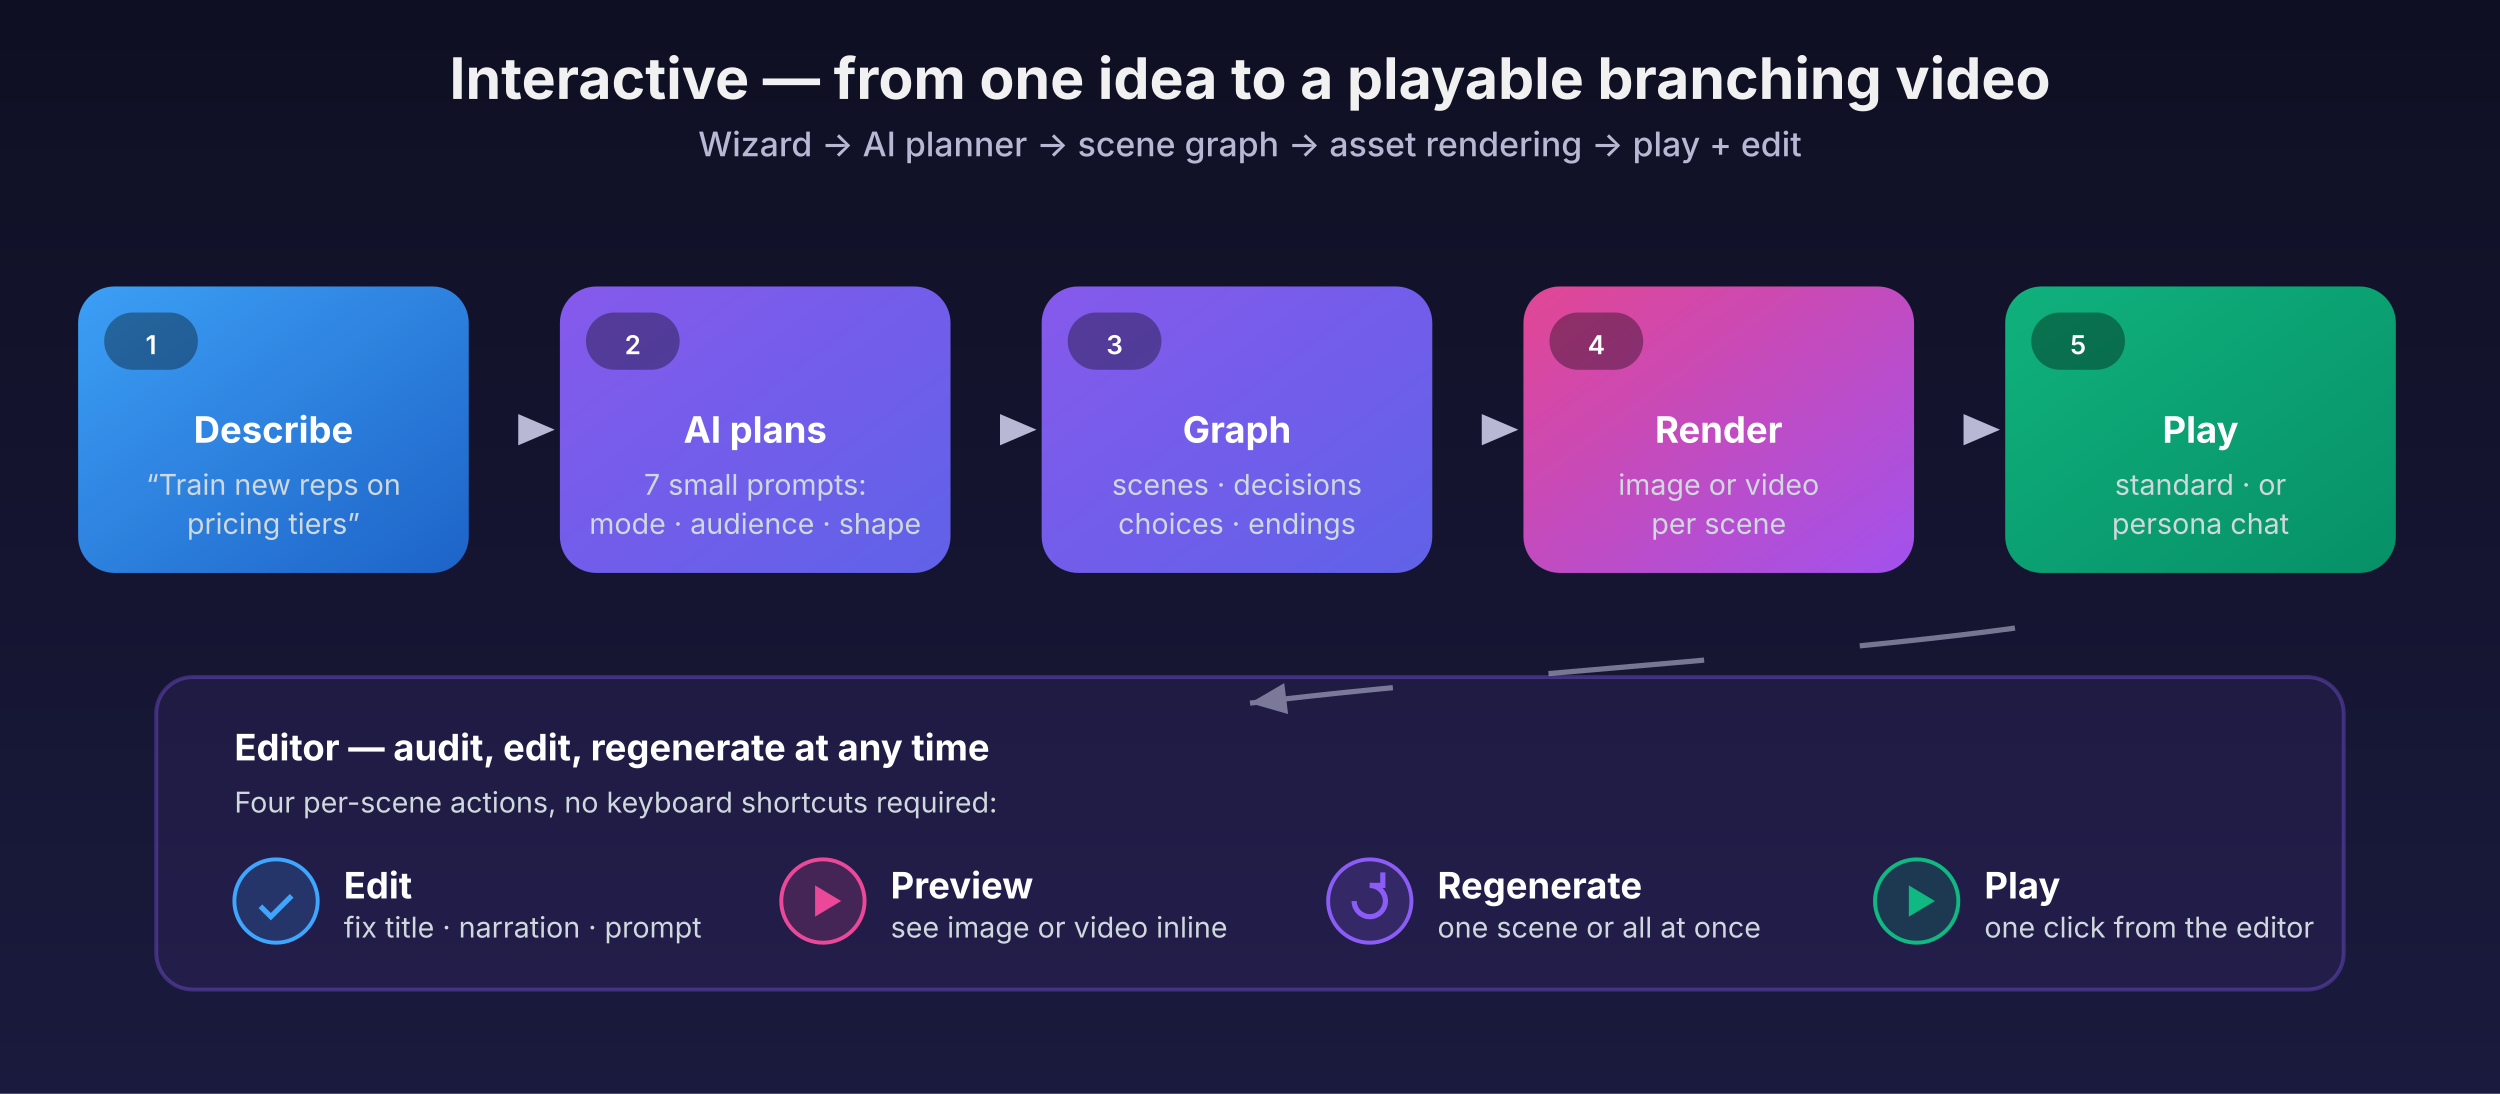
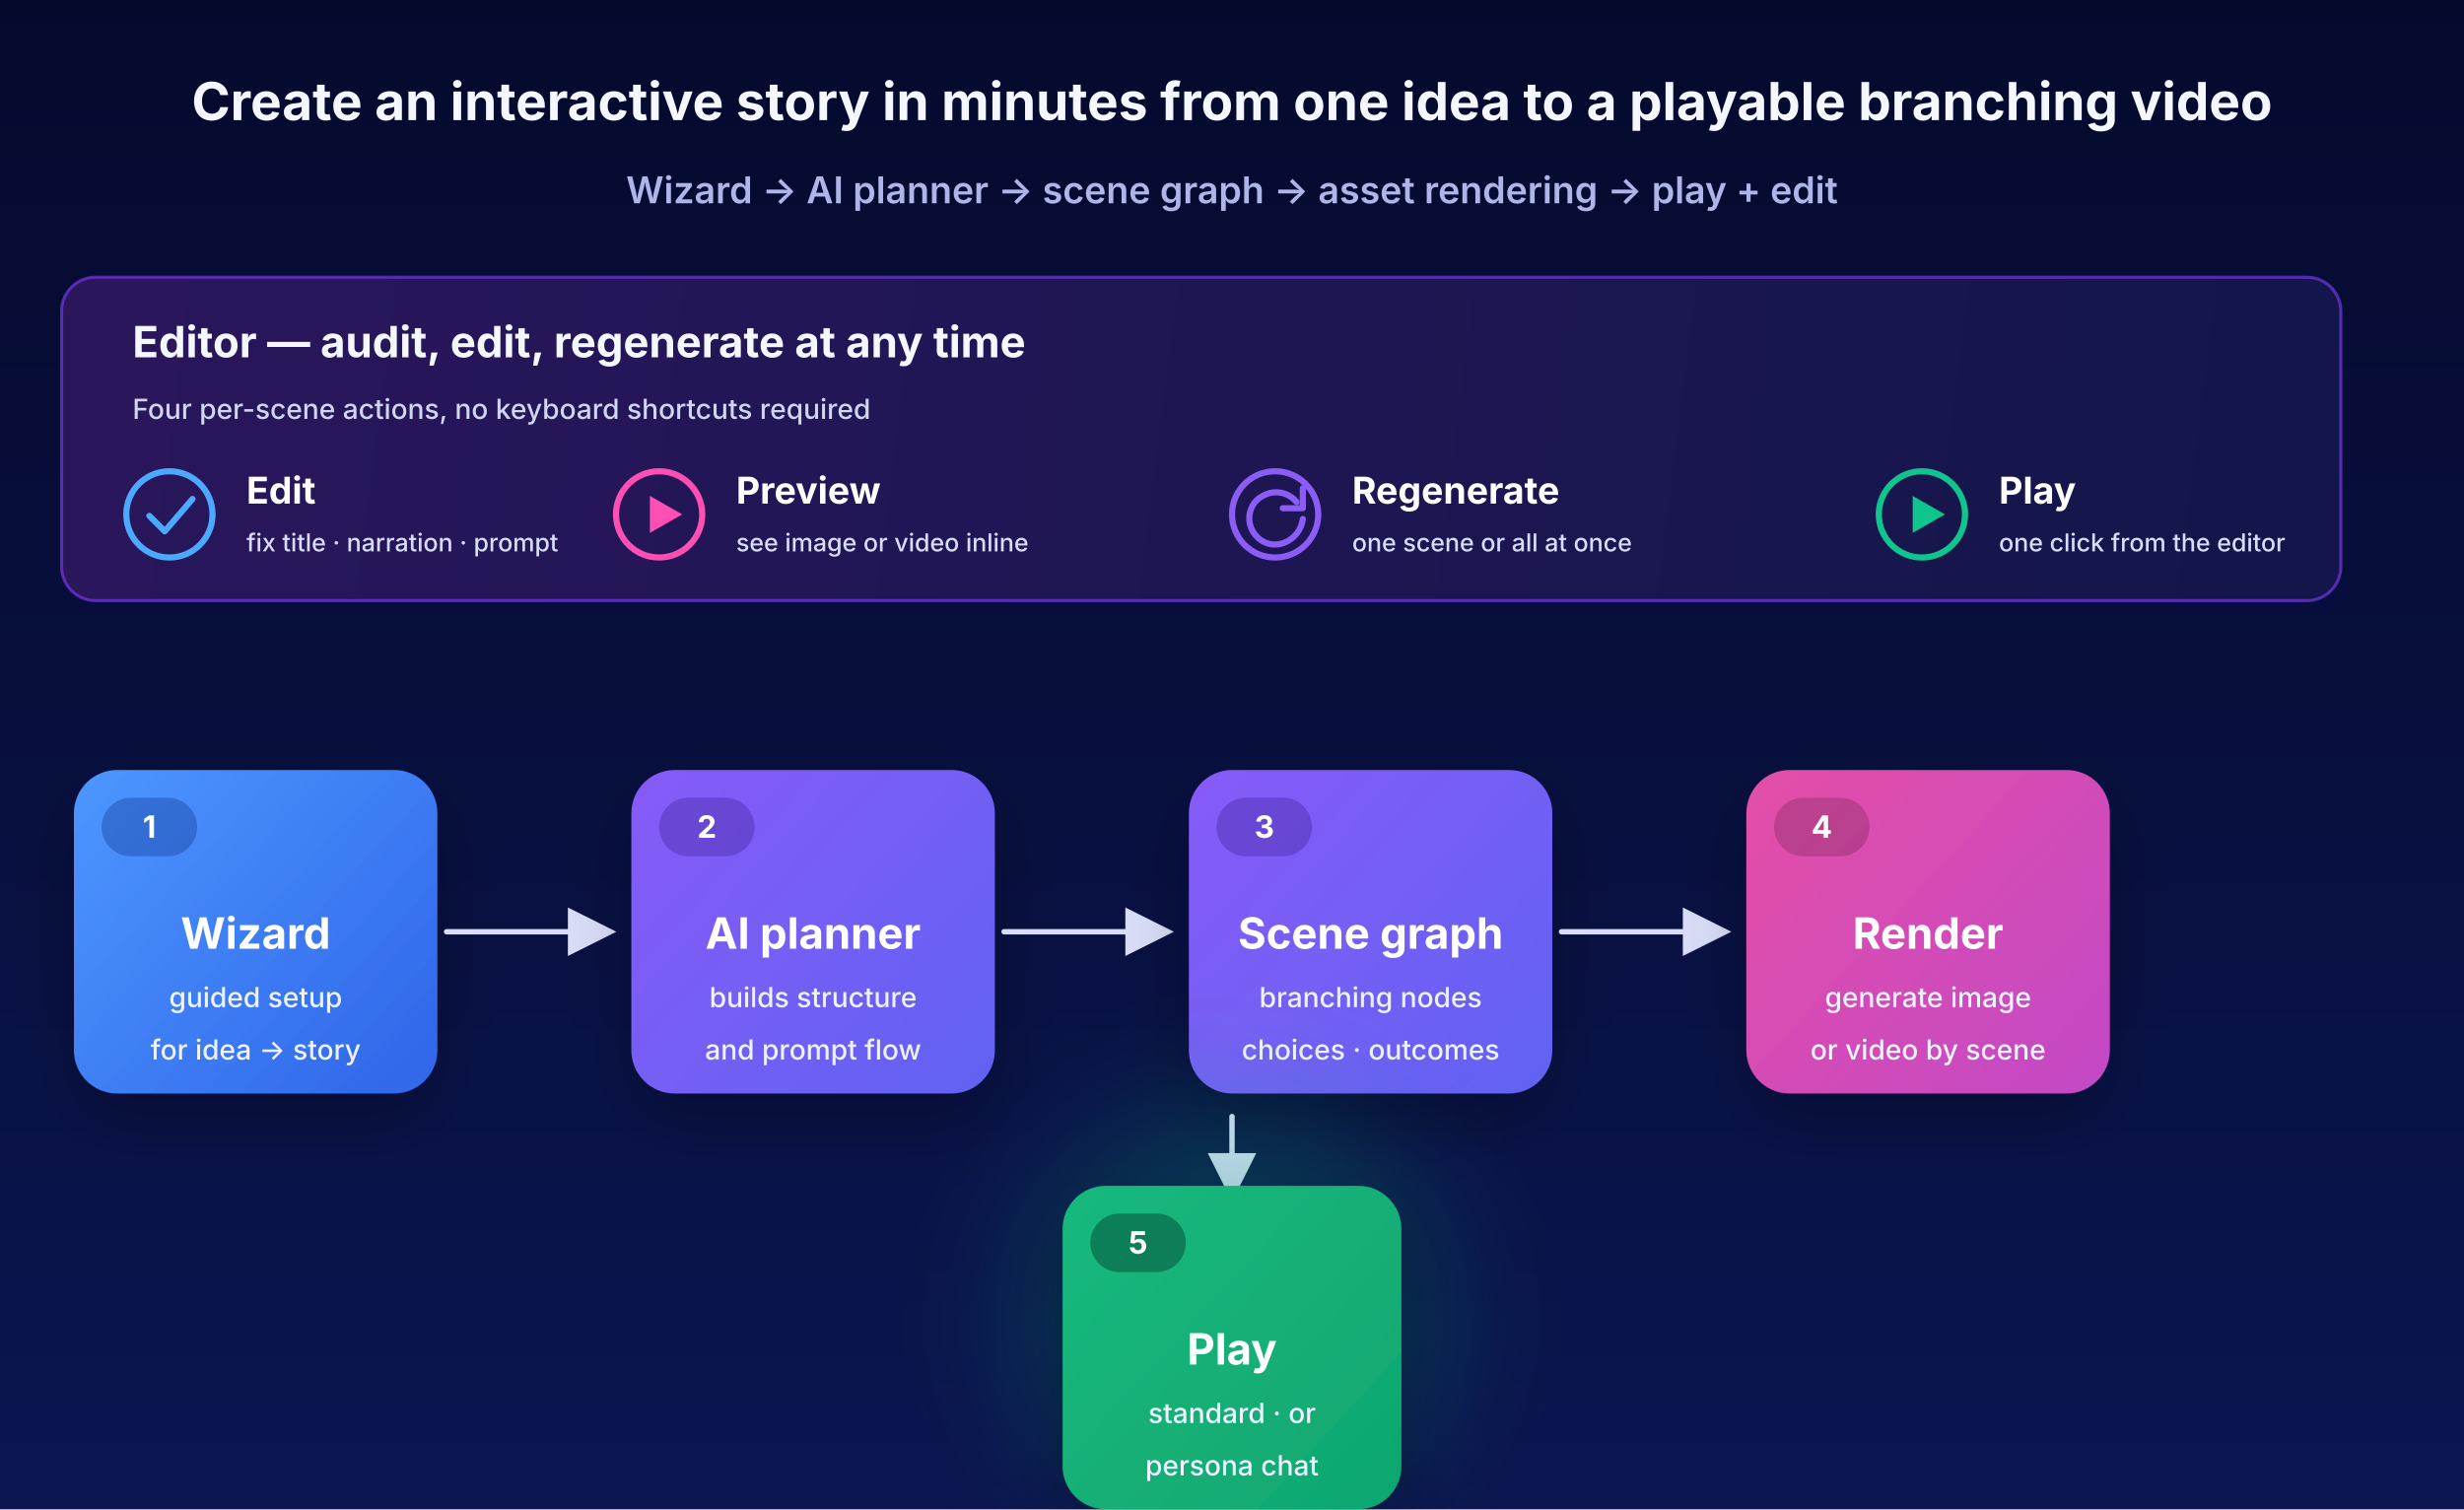
- <svg xmlns="http://www.w3.org/2000/svg" viewBox="0 0 960 420">
+ <svg xmlns="http://www.w3.org/2000/svg" width="1600" height="980" viewBox="0 0 1600 980" fill="none">
  <defs>
+     <linearGradient id="bgGrad" x1="800" y1="0" x2="800" y2="980" gradientUnits="userSpaceOnUse">
+       <stop stop-color="#050A2D" />
+       <stop offset="1" stop-color="#0B1550" />
+     </linearGradient>
+     <linearGradient id="panelGrad" x1="40" y1="170" x2="1540" y2="360" gradientUnits="userSpaceOnUse">
+       <stop stop-color="#2B165D" stop-opacity="0.95" />
+       <stop offset="1" stop-color="#12164A" stop-opacity="0.95" />
+     </linearGradient>
+     <linearGradient id="cardBlue" x1="0" y1="0" x2="240" y2="220" gradientUnits="userSpaceOnUse">
+       <stop stop-color="#4D97FF" />
+       <stop offset="1" stop-color="#2E63E8" />
+     </linearGradient>
+     <linearGradient id="cardPurple" x1="0" y1="0" x2="240" y2="220" gradientUnits="userSpaceOnUse">
+       <stop stop-color="#875AF7" />
+       <stop offset="1" stop-color="#5F63F2" />
+     </linearGradient>
+     <linearGradient id="cardPink" x1="0" y1="0" x2="240" y2="220" gradientUnits="userSpaceOnUse">
+       <stop stop-color="#E44FA7" />
+       <stop offset="1" stop-color="#C149C7" />
+     </linearGradient>
+     <linearGradient id="cardGreen" x1="0" y1="0" x2="240" y2="220" gradientUnits="userSpaceOnUse">
+       <stop stop-color="#18B97D" />
+       <stop offset="1" stop-color="#0FA56F" />
+     </linearGradient>
+     <filter id="shadow" x="-30%" y="-30%" width="160%" height="180%">
+       <feDropShadow dx="0" dy="18" stdDeviation="20" flood-color="#000000" flood-opacity="0.25" />
+     </filter>
+     <filter id="glow" x="-100%" y="-100%" width="300%" height="300%">
+       <feGaussianBlur stdDeviation="40" />
+     </filter>
+     <marker id="arrowHead" markerWidth="9" markerHeight="9" refX="7.5" refY="4.5" orient="auto">
+       <path d="M0 0 L9 4.5 L0 9 Z" fill="#D9DDF8" />
+     </marker>
    <style>
-       @keyframes fadeSlideIn {
-         from { opacity: 0; transform: translateY(18px); }
-         to   { opacity: 1; transform: translateY(0); }
-       }
-       @keyframes arrowDraw {
-         from { stroke-dashoffset: 60; opacity: 0; }
-         to   { stroke-dashoffset: 0; opacity: 1; }
-       }
-       @keyframes pulseGlow {
-         0%, 100% { filter: drop-shadow(0 0 0px rgba(139,92,246,0)); }
-         50%      { filter: drop-shadow(0 0 14px rgba(139,92,246,.5)); }
-       }
-       .step  { animation: fadeSlideIn .5s ease-out both; }
-       .arrow { animation: arrowDraw .4s ease-out both; stroke-dasharray: 60; stroke-dashoffset: 60; }
-       .final { animation: fadeSlideIn .6s ease-out both; }
-       .glow  { animation: pulseGlow 2.8s ease-in-out 3.4s infinite; }
- 
-       .s1 { animation-delay: 0.0s; }
-       .s2 { animation-delay: 0.4s; }
-       .s3 { animation-delay: 0.8s; }
-       .s4 { animation-delay: 1.2s; }
-       .s5 { animation-delay: 1.6s; }
-       .s6 { animation-delay: 2.0s; }
-       .a1 { animation-delay: 0.3s; }
-       .a2 { animation-delay: 0.7s; }
-       .a3 { animation-delay: 1.1s; }
-       .a4 { animation-delay: 1.5s; }
-       .a5 { animation-delay: 1.9s; }
- 
-       .title { font: 700 22px "Inter", system-ui, sans-serif; fill: #f1f1f1; }
-       .subtitle { font: 500 13px "Inter", system-ui, sans-serif; fill: #b8b8d4; }
-       .stepTitle { font: 700 14px "Inter", system-ui, sans-serif; fill: #ffffff; }
-       .stepSub { font: 400 11px "Inter", system-ui, sans-serif; fill: #cfd8dc; }
-       .tag { font: 600 10px "Inter", system-ui, sans-serif; fill: #ffffff; letter-spacing: 0.04em; }
+       .headline { font: 700 34px Inter, Arial, sans-serif; fill: #F5F7FF; }
+       .subline { font: 600 24px Inter, Arial, sans-serif; fill: #AEB5E8; }
+       .panelTitle { font: 700 28px Inter, Arial, sans-serif; fill: #F5F7FF; }
+       .panelSub { font: 500 18px Inter, Arial, sans-serif; fill: #D0D5F2; }
+       .actionTitle { font: 700 24px Inter, Arial, sans-serif; fill: #FFFFFF; }
+       .actionSub { font: 500 16px Inter, Arial, sans-serif; fill: #D7DCF8; }
+       .num { font: 700 20px Inter, Arial, sans-serif; fill: #FFFFFF; }
+       .cardTitle { font: 700 28px Inter, Arial, sans-serif; fill: #FFFFFF; }
+       .cardSub { font: 500 18px Inter, Arial, sans-serif; fill: #EEF2FF; }
    </style>
-     <linearGradient id="bg" x1="0" y1="0" x2="0" y2="1">
-       <stop offset="0%" stop-color="#0f0f23" />
-       <stop offset="100%" stop-color="#1a1a3e" />
-     </linearGradient>
-     <linearGradient id="blueGrad" x1="0" y1="0" x2="1" y2="1">
-       <stop offset="0%" stop-color="#3ea6ff" />
-       <stop offset="100%" stop-color="#1e67cf" />
-     </linearGradient>
-     <linearGradient id="purpleGrad" x1="0" y1="0" x2="1" y2="1">
-       <stop offset="0%" stop-color="#8b5cf6" />
-       <stop offset="100%" stop-color="#6366f1" />
-     </linearGradient>
-     <linearGradient id="pinkGrad" x1="0" y1="0" x2="1" y2="1">
-       <stop offset="0%" stop-color="#ec4899" />
-       <stop offset="100%" stop-color="#a855f7" />
-     </linearGradient>
-     <linearGradient id="greenGrad" x1="0" y1="0" x2="1" y2="1">
-       <stop offset="0%" stop-color="#10b981" />
-       <stop offset="100%" stop-color="#059669" />
-     </linearGradient>
-     <marker id="arrowhead" markerWidth="10" markerHeight="10" refX="7" refY="3" orient="auto">
-       <path d="M0,0 L0,6 L7,3 z" fill="#b8b8d4" />
-     </marker>
  </defs>
-   <rect width="960" height="420" fill="url(#bg)" />
-   <text x="480" y="38" text-anchor="middle" class="title">Interactive — from one idea to a playable branching video</text>
-   <text x="480" y="60" text-anchor="middle" class="subtitle">Wizard → AI planner → scene graph → asset rendering → play + edit</text>
-   <g class="step s1" transform="translate(30, 110)">
-     <rect width="150" height="110" rx="14" fill="url(#blueGrad)" opacity="0.95" />
-     <rect x="10" y="10" width="36" height="22" rx="11" fill="rgba(0,0,0,0.35)" />
-     <text x="28" y="26" text-anchor="middle" class="tag">1</text>
-     <text x="75" y="60" text-anchor="middle" class="stepTitle">Describe</text>
-     <text x="75" y="80" text-anchor="middle" class="stepSub">“Train new reps on</text>
-     <text x="75" y="95" text-anchor="middle" class="stepSub">pricing tiers”</text>
-   </g>
-   <g class="step s2" transform="translate(215, 110)">
-     <rect width="150" height="110" rx="14" fill="url(#purpleGrad)" opacity="0.95" />
-     <rect x="10" y="10" width="36" height="22" rx="11" fill="rgba(0,0,0,0.35)" />
-     <text x="28" y="26" text-anchor="middle" class="tag">2</text>
-     <text x="75" y="60" text-anchor="middle" class="stepTitle">AI plans</text>
-     <text x="75" y="80" text-anchor="middle" class="stepSub">7 small prompts:</text>
-     <text x="75" y="95" text-anchor="middle" class="stepSub">mode · audience · shape</text>
-   </g>
-   <g class="step s3" transform="translate(400, 110)">
-     <rect width="150" height="110" rx="14" fill="url(#purpleGrad)" opacity="0.95" />
-     <rect x="10" y="10" width="36" height="22" rx="11" fill="rgba(0,0,0,0.35)" />
-     <text x="28" y="26" text-anchor="middle" class="tag">3</text>
-     <text x="75" y="60" text-anchor="middle" class="stepTitle">Graph</text>
-     <text x="75" y="80" text-anchor="middle" class="stepSub">scenes · decisions</text>
-     <text x="75" y="95" text-anchor="middle" class="stepSub">choices · endings</text>
-   </g>
-   <g class="step s4" transform="translate(585, 110)">
-     <rect width="150" height="110" rx="14" fill="url(#pinkGrad)" opacity="0.95" />
-     <rect x="10" y="10" width="36" height="22" rx="11" fill="rgba(0,0,0,0.35)" />
-     <text x="28" y="26" text-anchor="middle" class="tag">4</text>
-     <text x="75" y="60" text-anchor="middle" class="stepTitle">Render</text>
-     <text x="75" y="80" text-anchor="middle" class="stepSub">image or video</text>
-     <text x="75" y="95" text-anchor="middle" class="stepSub">per scene</text>
-   </g>
-   <g class="step s5 glow" transform="translate(770, 110)">
-     <rect width="150" height="110" rx="14" fill="url(#greenGrad)" opacity="0.95" />
-     <rect x="10" y="10" width="36" height="22" rx="11" fill="rgba(0,0,0,0.35)" />
-     <text x="28" y="26" text-anchor="middle" class="tag">5</text>
-     <text x="75" y="60" text-anchor="middle" class="stepTitle">Play</text>
-     <text x="75" y="80" text-anchor="middle" class="stepSub">standard · or</text>
-     <text x="75" y="95" text-anchor="middle" class="stepSub">persona chat</text>
-   </g>
-   <path class="arrow a1" d="M 180,165 L 213,165" stroke="#b8b8d4" stroke-width="2" fill="none" marker-end="url(#arrowhead)" />
-   <path class="arrow a2" d="M 365,165 L 398,165" stroke="#b8b8d4" stroke-width="2" fill="none" marker-end="url(#arrowhead)" />
-   <path class="arrow a3" d="M 550,165 L 583,165" stroke="#b8b8d4" stroke-width="2" fill="none" marker-end="url(#arrowhead)" />
-   <path class="arrow a4" d="M 735,165 L 768,165" stroke="#b8b8d4" stroke-width="2" fill="none" marker-end="url(#arrowhead)" />
-   <g class="final s6" transform="translate(60, 260)">
-     <rect width="840" height="120" rx="14" fill="rgba(139,92,246,0.08)" stroke="rgba(139,92,246,0.35)" stroke-width="1.5" />
-     <text x="30" y="32" class="stepTitle" fill="#c4b5fd">Editor — audit, edit, regenerate at any time</text>
-     <text x="30" y="52" class="stepSub">Four per-scene actions, no keyboard shortcuts required:</text>
-     <g transform="translate(30, 70)">
-       <circle cx="16" cy="16" r="16" fill="rgba(62,166,255,0.18)" stroke="#3ea6ff" stroke-width="1.5" />
-       <path d="M10,18 L14,22 L22,14" fill="none" stroke="#3ea6ff" stroke-width="2" />
-       <text x="42" y="15" class="stepTitle" fill="#f1f1f1">Edit</text>
-       <text x="42" y="30" class="stepSub">fix title · narration · prompt</text>
+   <rect width="1600" height="980" fill="url(#bgGrad)" />
+   <text x="800" y="78" text-anchor="middle" class="headline">
+     Create an interactive story in minutes from one idea to a playable branching video
+   </text>
+   <text x="800" y="132" text-anchor="middle" class="subline">
+     Wizard → AI planner → scene graph → asset rendering → play + edit
+   </text>
+   <g transform="translate(40 180)">
+     <rect x="0" y="0" width="1480" height="210" rx="22" fill="url(#panelGrad)" stroke="#7C3AED" stroke-opacity="0.65" stroke-width="2" />
+     <text x="46" y="52" class="panelTitle">Editor — audit, edit, regenerate at any time</text>
+     <text x="46" y="92" class="panelSub">Four per-scene actions, no keyboard shortcuts required</text>
+     <g transform="translate(42 126)">
+       <circle cx="28" cy="28" r="28" fill="none" stroke="#4DA8FF" stroke-width="4" />
+       <path d="M15 29L25 39L43 18" stroke="#4DA8FF" stroke-width="4" stroke-linecap="round" stroke-linejoin="round" />
+       <text x="78" y="21" class="actionTitle">Edit</text>
+       <text x="78" y="52" class="actionSub">fix title · narration · prompt</text>
    </g>
-     <g transform="translate(240, 70)">
-       <circle cx="16" cy="16" r="16" fill="rgba(236,72,153,0.18)" stroke="#ec4899" stroke-width="1.5" />
-       <path d="M13,10 L23,16 L13,22 z" fill="#ec4899" />
-       <text x="42" y="15" class="stepTitle" fill="#f1f1f1">Preview</text>
-       <text x="42" y="30" class="stepSub">see image or video inline</text>
+     <g transform="translate(360 126)">
+       <circle cx="28" cy="28" r="28" fill="none" stroke="#FF4FB3" stroke-width="4" />
+       <path d="M22 16L43 28L22 40V16Z" fill="#FF4FB3" />
+       <text x="78" y="21" class="actionTitle">Preview</text>
+       <text x="78" y="52" class="actionSub">see image or video inline</text>
    </g>
-     <g transform="translate(450, 70)">
-       <circle cx="16" cy="16" r="16" fill="rgba(139,92,246,0.18)" stroke="#8b5cf6" stroke-width="1.5" />
-       <path d="M10,16 a6,6 0 1 0 6,-6" fill="none" stroke="#8b5cf6" stroke-width="2" />
-       <path d="M16,10 L21,10 L21,5" fill="none" stroke="#8b5cf6" stroke-width="2" />
-       <text x="42" y="15" class="stepTitle" fill="#f1f1f1">Regenerate</text>
-       <text x="42" y="30" class="stepSub">one scene or all at once</text>
+     <g transform="translate(760 126)">
+       <circle cx="28" cy="28" r="28" fill="none" stroke="#8B5CF6" stroke-width="4" />
+       <path d="M42 20C36 13 27 12 20 16C12 20 9 30 13 38C17 46 26 50 35 46C41 43 45 38 46 31" stroke="#8B5CF6" stroke-width="4" stroke-linecap="round" />
+       <path d="M46 11V24H33" stroke="#8B5CF6" stroke-width="4" stroke-linecap="round" stroke-linejoin="round" />
+       <text x="78" y="21" class="actionTitle">Regenerate</text>
+       <text x="78" y="52" class="actionSub">one scene or all at once</text>
    </g>
-     <g transform="translate(660, 70)">
-       <circle cx="16" cy="16" r="16" fill="rgba(16,185,129,0.18)" stroke="#10b981" stroke-width="1.5" />
-       <path d="M13,10 L23,16 L13,22 z" fill="#10b981" />
-       <text x="42" y="15" class="stepTitle" fill="#f1f1f1">Play</text>
-       <text x="42" y="30" class="stepSub">one click from the editor</text>
+     <g transform="translate(1180 126)">
+       <circle cx="28" cy="28" r="28" fill="none" stroke="#10C48D" stroke-width="4" />
+       <path d="M22 16L43 28L22 40V16Z" fill="#10C48D" />
+       <text x="78" y="21" class="actionTitle">Play</text>
+       <text x="78" y="52" class="actionSub">one click from the editor</text>
    </g>
  </g>
-   <path class="arrow a5" d="M 830,225 C 830,245 600,255 480,270" stroke="#b8b8d4" stroke-width="2" fill="none" stroke-dasharray="4 4" opacity="0.6" marker-end="url(#arrowhead)" />
+   <g transform="translate(48 500)" filter="url(#shadow)">
+     <rect width="236" height="210" rx="28" fill="url(#cardBlue)" />
+     <rect x="18" y="18" width="62" height="38" rx="19" fill="#1F4FAF" fill-opacity="0.5" />
+     <text x="49" y="44" text-anchor="middle" class="num">1</text>
+     <text x="118" y="116" text-anchor="middle" class="cardTitle">Wizard</text>
+     <text x="118" y="154" text-anchor="middle" class="cardSub">guided setup</text>
+     <text x="118" y="188" text-anchor="middle" class="cardSub">for idea → story</text>
+   </g>
+   <path d="M 290 605 H 395" stroke="#D9DDF8" stroke-width="3.5" stroke-linecap="round" marker-end="url(#arrowHead)" />
+   <g transform="translate(410 500)" filter="url(#shadow)">
+     <rect width="236" height="210" rx="28" fill="url(#cardPurple)" />
+     <rect x="18" y="18" width="62" height="38" rx="19" fill="#5536B8" fill-opacity="0.55" />
+     <text x="49" y="44" text-anchor="middle" class="num">2</text>
+     <text x="118" y="116" text-anchor="middle" class="cardTitle">AI planner</text>
+     <text x="118" y="154" text-anchor="middle" class="cardSub">builds structure</text>
+     <text x="118" y="188" text-anchor="middle" class="cardSub">and prompt flow</text>
+   </g>
+   <path d="M 652 605 H 757" stroke="#D9DDF8" stroke-width="3.5" stroke-linecap="round" marker-end="url(#arrowHead)" />
+   <g transform="translate(772 500)" filter="url(#shadow)">
+     <rect width="236" height="210" rx="28" fill="url(#cardPurple)" />
+     <rect x="18" y="18" width="62" height="38" rx="19" fill="#5536B8" fill-opacity="0.55" />
+     <text x="49" y="44" text-anchor="middle" class="num">3</text>
+     <text x="118" y="116" text-anchor="middle" class="cardTitle">Scene graph</text>
+     <text x="118" y="154" text-anchor="middle" class="cardSub">branching nodes</text>
+     <text x="118" y="188" text-anchor="middle" class="cardSub">choices · outcomes</text>
+   </g>
+   <path d="M 1014 605 H 1119" stroke="#D9DDF8" stroke-width="3.5" stroke-linecap="round" marker-end="url(#arrowHead)" />
+   <g transform="translate(1134 500)" filter="url(#shadow)">
+     <rect width="236" height="210" rx="28" fill="url(#cardPink)" />
+     <rect x="18" y="18" width="62" height="38" rx="19" fill="#983072" fill-opacity="0.5" />
+     <text x="49" y="44" text-anchor="middle" class="num">4</text>
+     <text x="118" y="116" text-anchor="middle" class="cardTitle">Render</text>
+     <text x="118" y="154" text-anchor="middle" class="cardSub">generate image</text>
+     <text x="118" y="188" text-anchor="middle" class="cardSub">or video by scene</text>
+   </g>
+   <path d="M800 725 V 775" stroke="#D9DDF8" stroke-width="3.5" stroke-linecap="round" marker-end="url(#arrowHead)" />
+   <circle cx="800" cy="855" r="140" fill="#18B97D" fill-opacity="0.22" filter="url(#glow)" />
+   <g transform="translate(690 770)" filter="url(#shadow)">
+     <rect width="220" height="210" rx="28" fill="url(#cardGreen)" />
+     <rect x="18" y="18" width="62" height="38" rx="19" fill="#0A6C4E" fill-opacity="0.75" />
+     <text x="49" y="44" text-anchor="middle" class="num">5</text>
+     <text x="110" y="116" text-anchor="middle" class="cardTitle">Play</text>
+     <text x="110" y="154" text-anchor="middle" class="cardSub">standard · or</text>
+     <text x="110" y="188" text-anchor="middle" class="cardSub">persona chat</text>
+   </g>
</svg>
